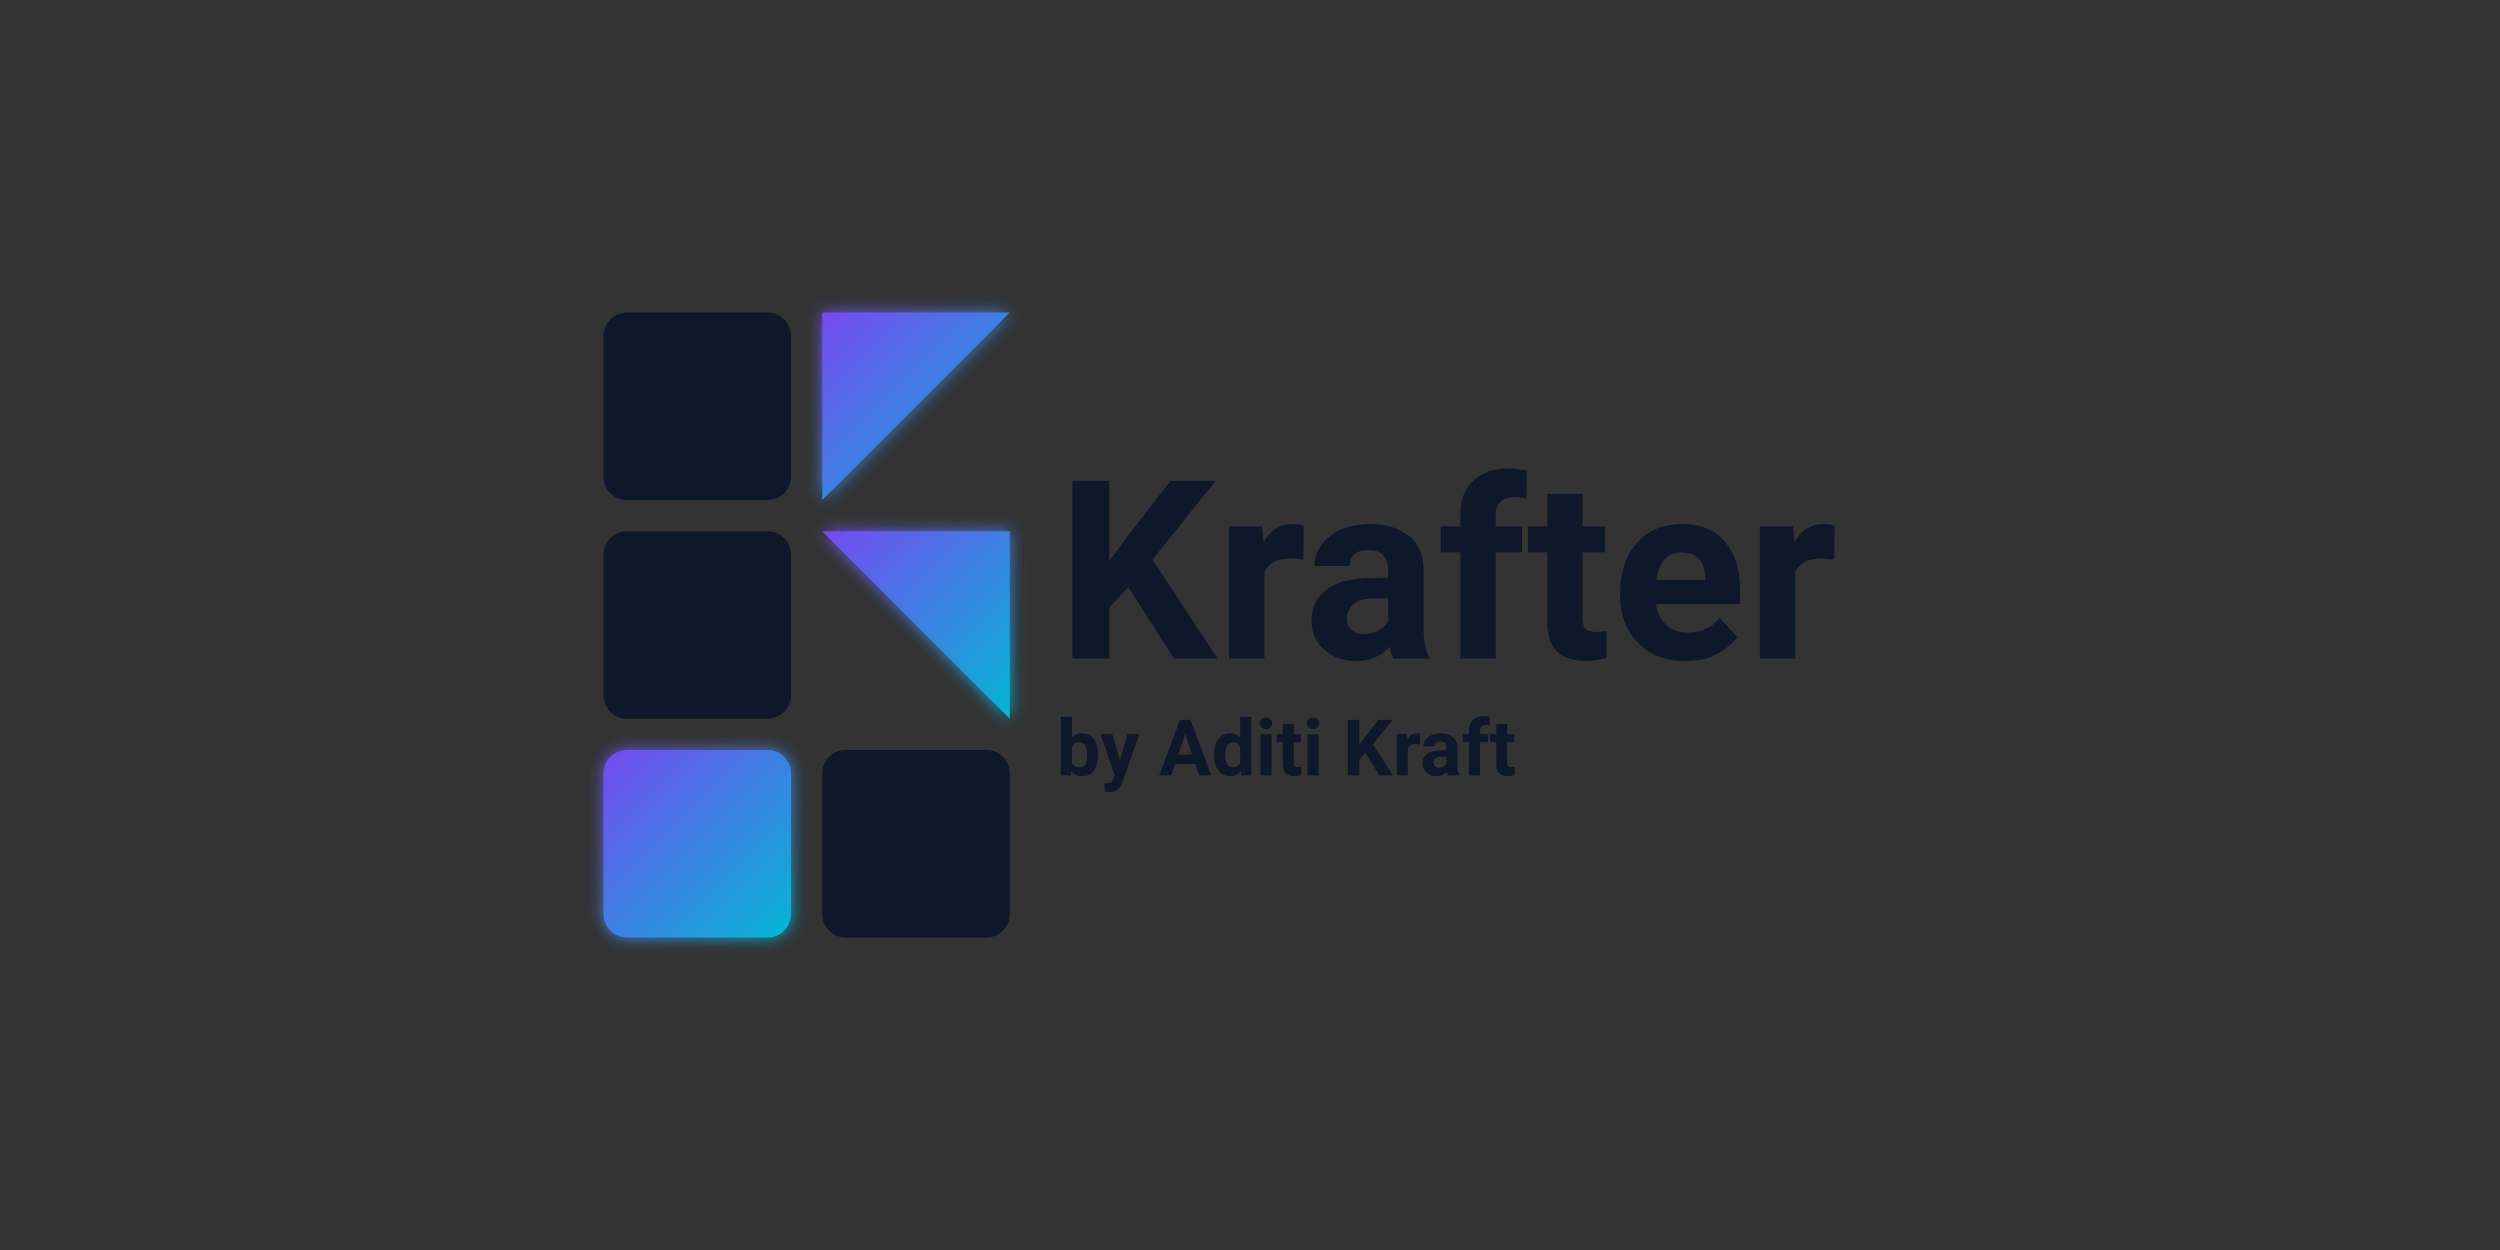
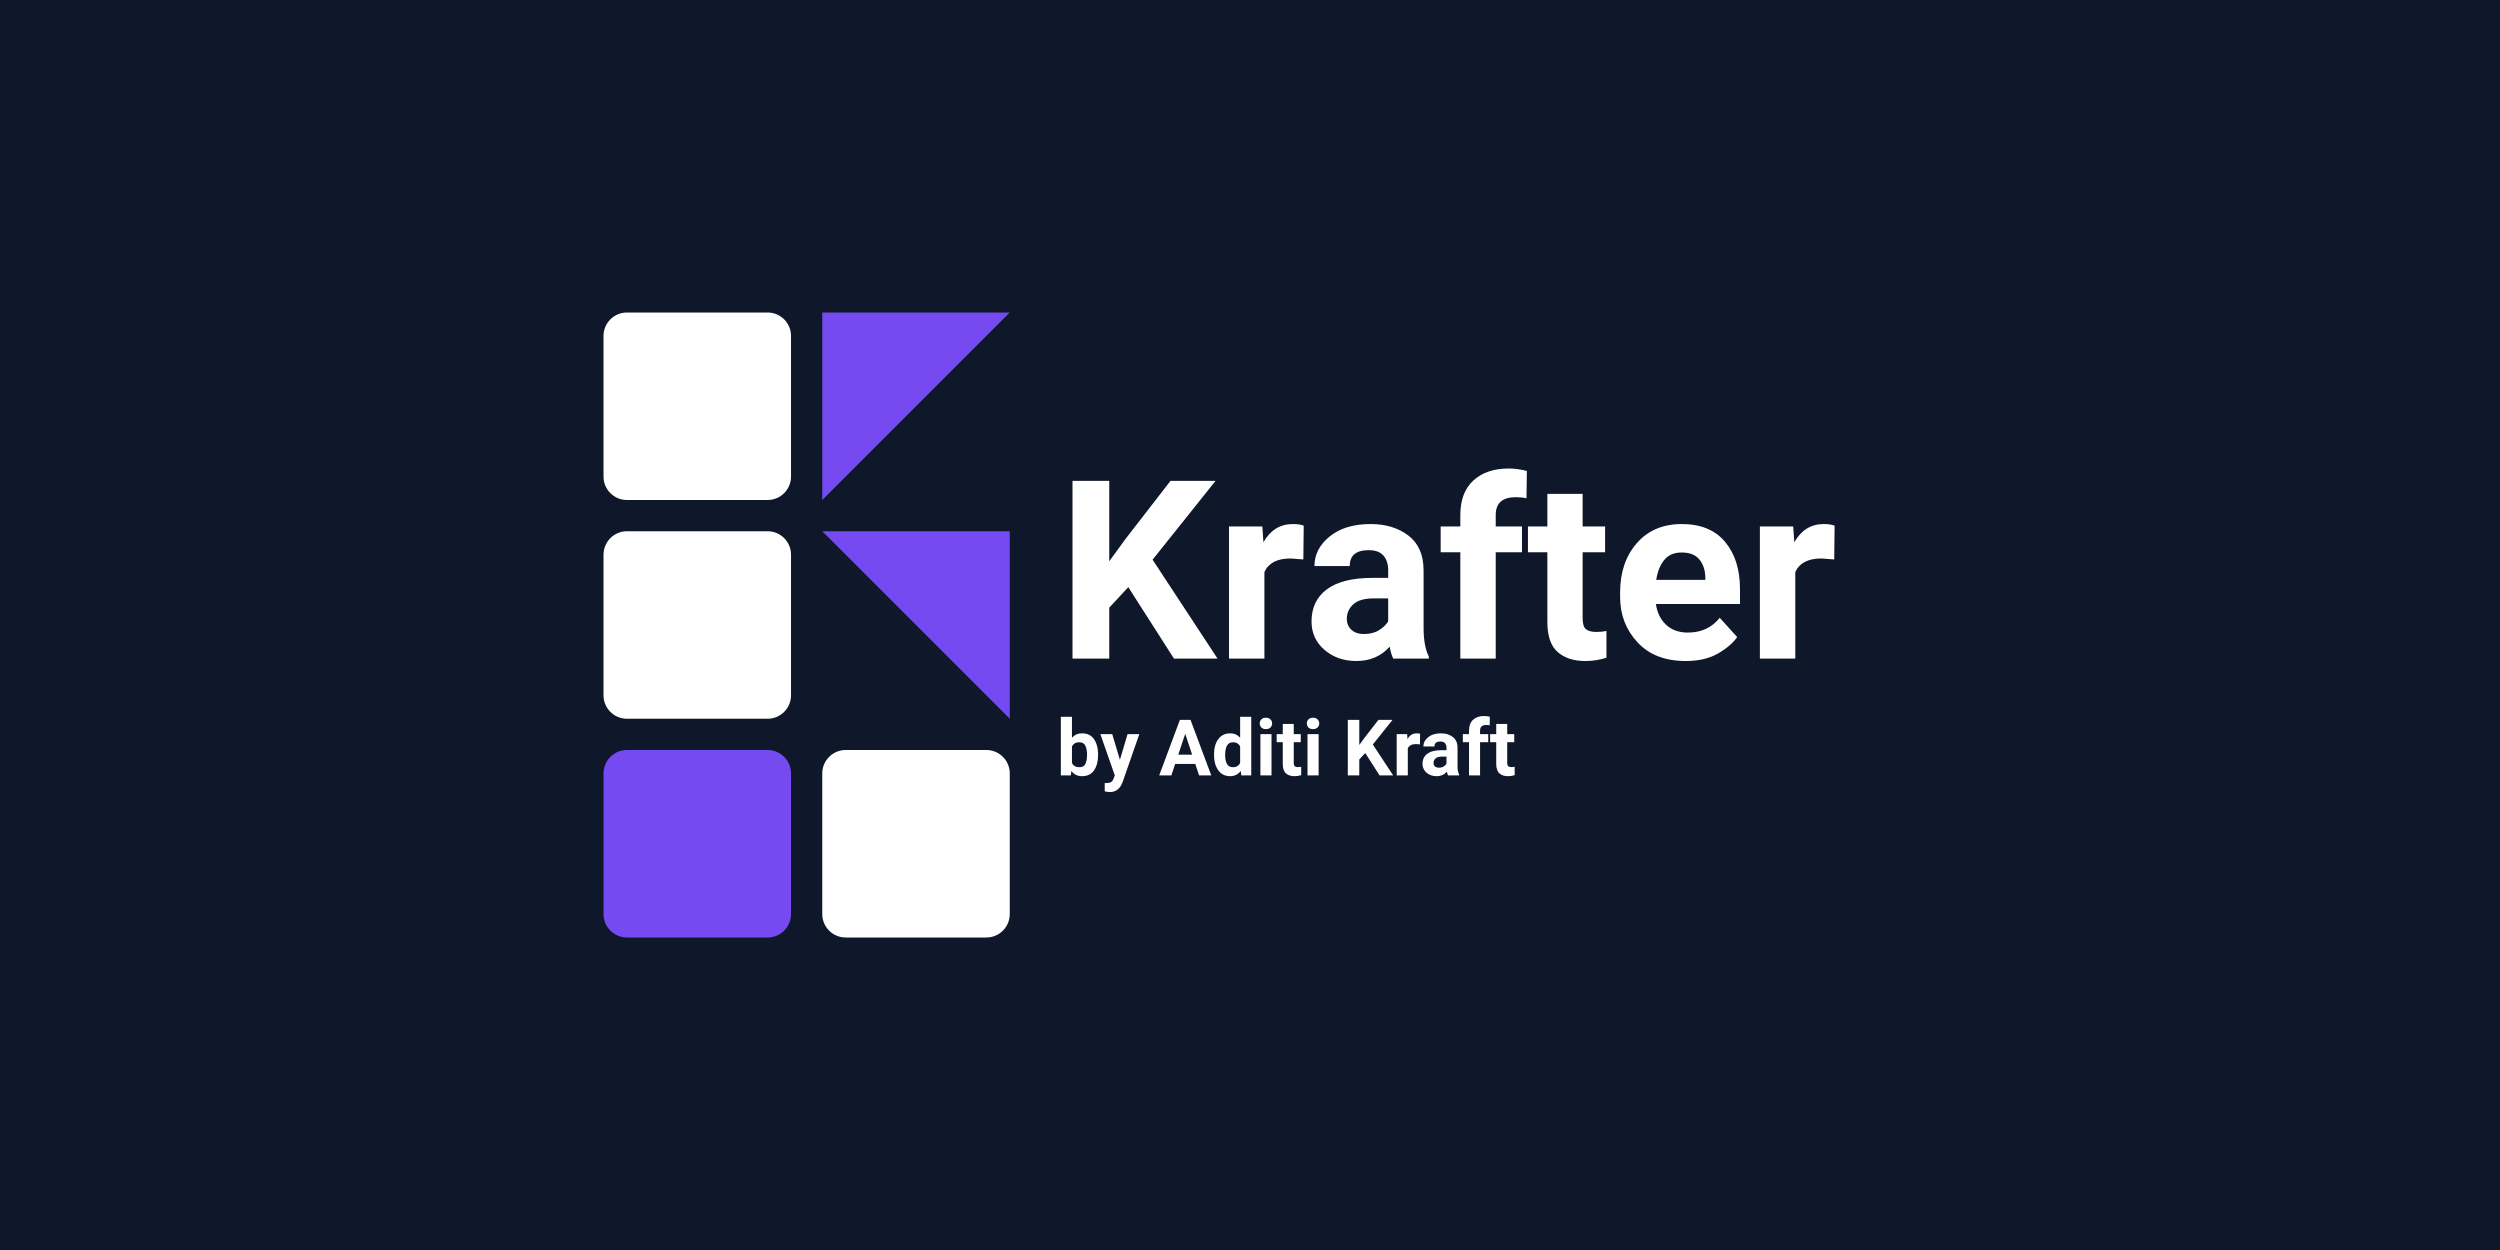
<svg xmlns="http://www.w3.org/2000/svg" viewBox="0 0 640 320" width="1280" height="640">
  <defs>
    <style>
- 			.k-nav { fill: #0F172A; }
- 			.k-grn { fill: url(#deepTechGradient); filter: url(#glow); }
- 			.brand { font-family: 'Segoe UI', Roboto, Arial, sans-serif; font-weight: 700; fill: #0F172A; }
- 			.tag { font-family: 'Segoe UI', Roboto, Arial, sans-serif; font-weight: 600; fill: #0F172A; }
+ 			.k-nav { fill: #FFFFFF; }
+ 			.k-grn { fill: #764AF1; }
+ 			.brand { font-family: 'Segoe UI', Roboto, Arial, sans-serif; font-weight: 700; fill: #FFFFFF; }
+ 			.tag { font-family: 'Segoe UI', Roboto, Arial, sans-serif; font-weight: 600; fill: #FFFFFF; }
		</style>
-     <linearGradient id="deepTechGradient" x1="0%" y1="0%" x2="100%" y2="100%">
-       <stop offset="0%" stop-color="#764AF1" />
-       <stop offset="100%" stop-color="#06B6D4" />
-     </linearGradient>
-     <filter id="glow" x="-50%" y="-50%" width="200%" height="200%">
-       <feGaussianBlur stdDeviation="2" result="coloredBlur" />
-       <feMerge>
-         <feMergeNode in="coloredBlur" />
-         <feMergeNode in="SourceGraphic" />
-       </feMerge>
-     </filter>
  </defs>
-   <rect x="0" y="0" width="640" height="320" fill="#333333" />
+   <rect x="0" y="0" width="640" height="320" fill="#0F172A" />
  <g transform="translate(142.5, 70)">
    <g id="icon">
      <rect x="12" y="10" width="48" height="48" rx="6" class="k-nav" />
      <polygon points="68,10 116,10 68,58" class="k-grn" />
      <rect x="12" y="66" width="48" height="48" rx="6" class="k-nav" />
      <polygon points="68,66 116,66 116,114" class="k-grn" />
      <rect x="12" y="122" width="48" height="48" rx="6" class="k-grn" />
      <rect x="68" y="122" width="48" height="48" rx="6" class="k-nav" />
    </g>
    <text x="128" y="103" text-anchor="start" dominant-baseline="middle">
      <tspan class="brand" x="128" dy="-22" font-size="64">Krafter</tspan>
      <tspan class="tag" x="128" dy="42" font-size="20">by Aditi Kraft</tspan>
    </text>
  </g>
</svg>
